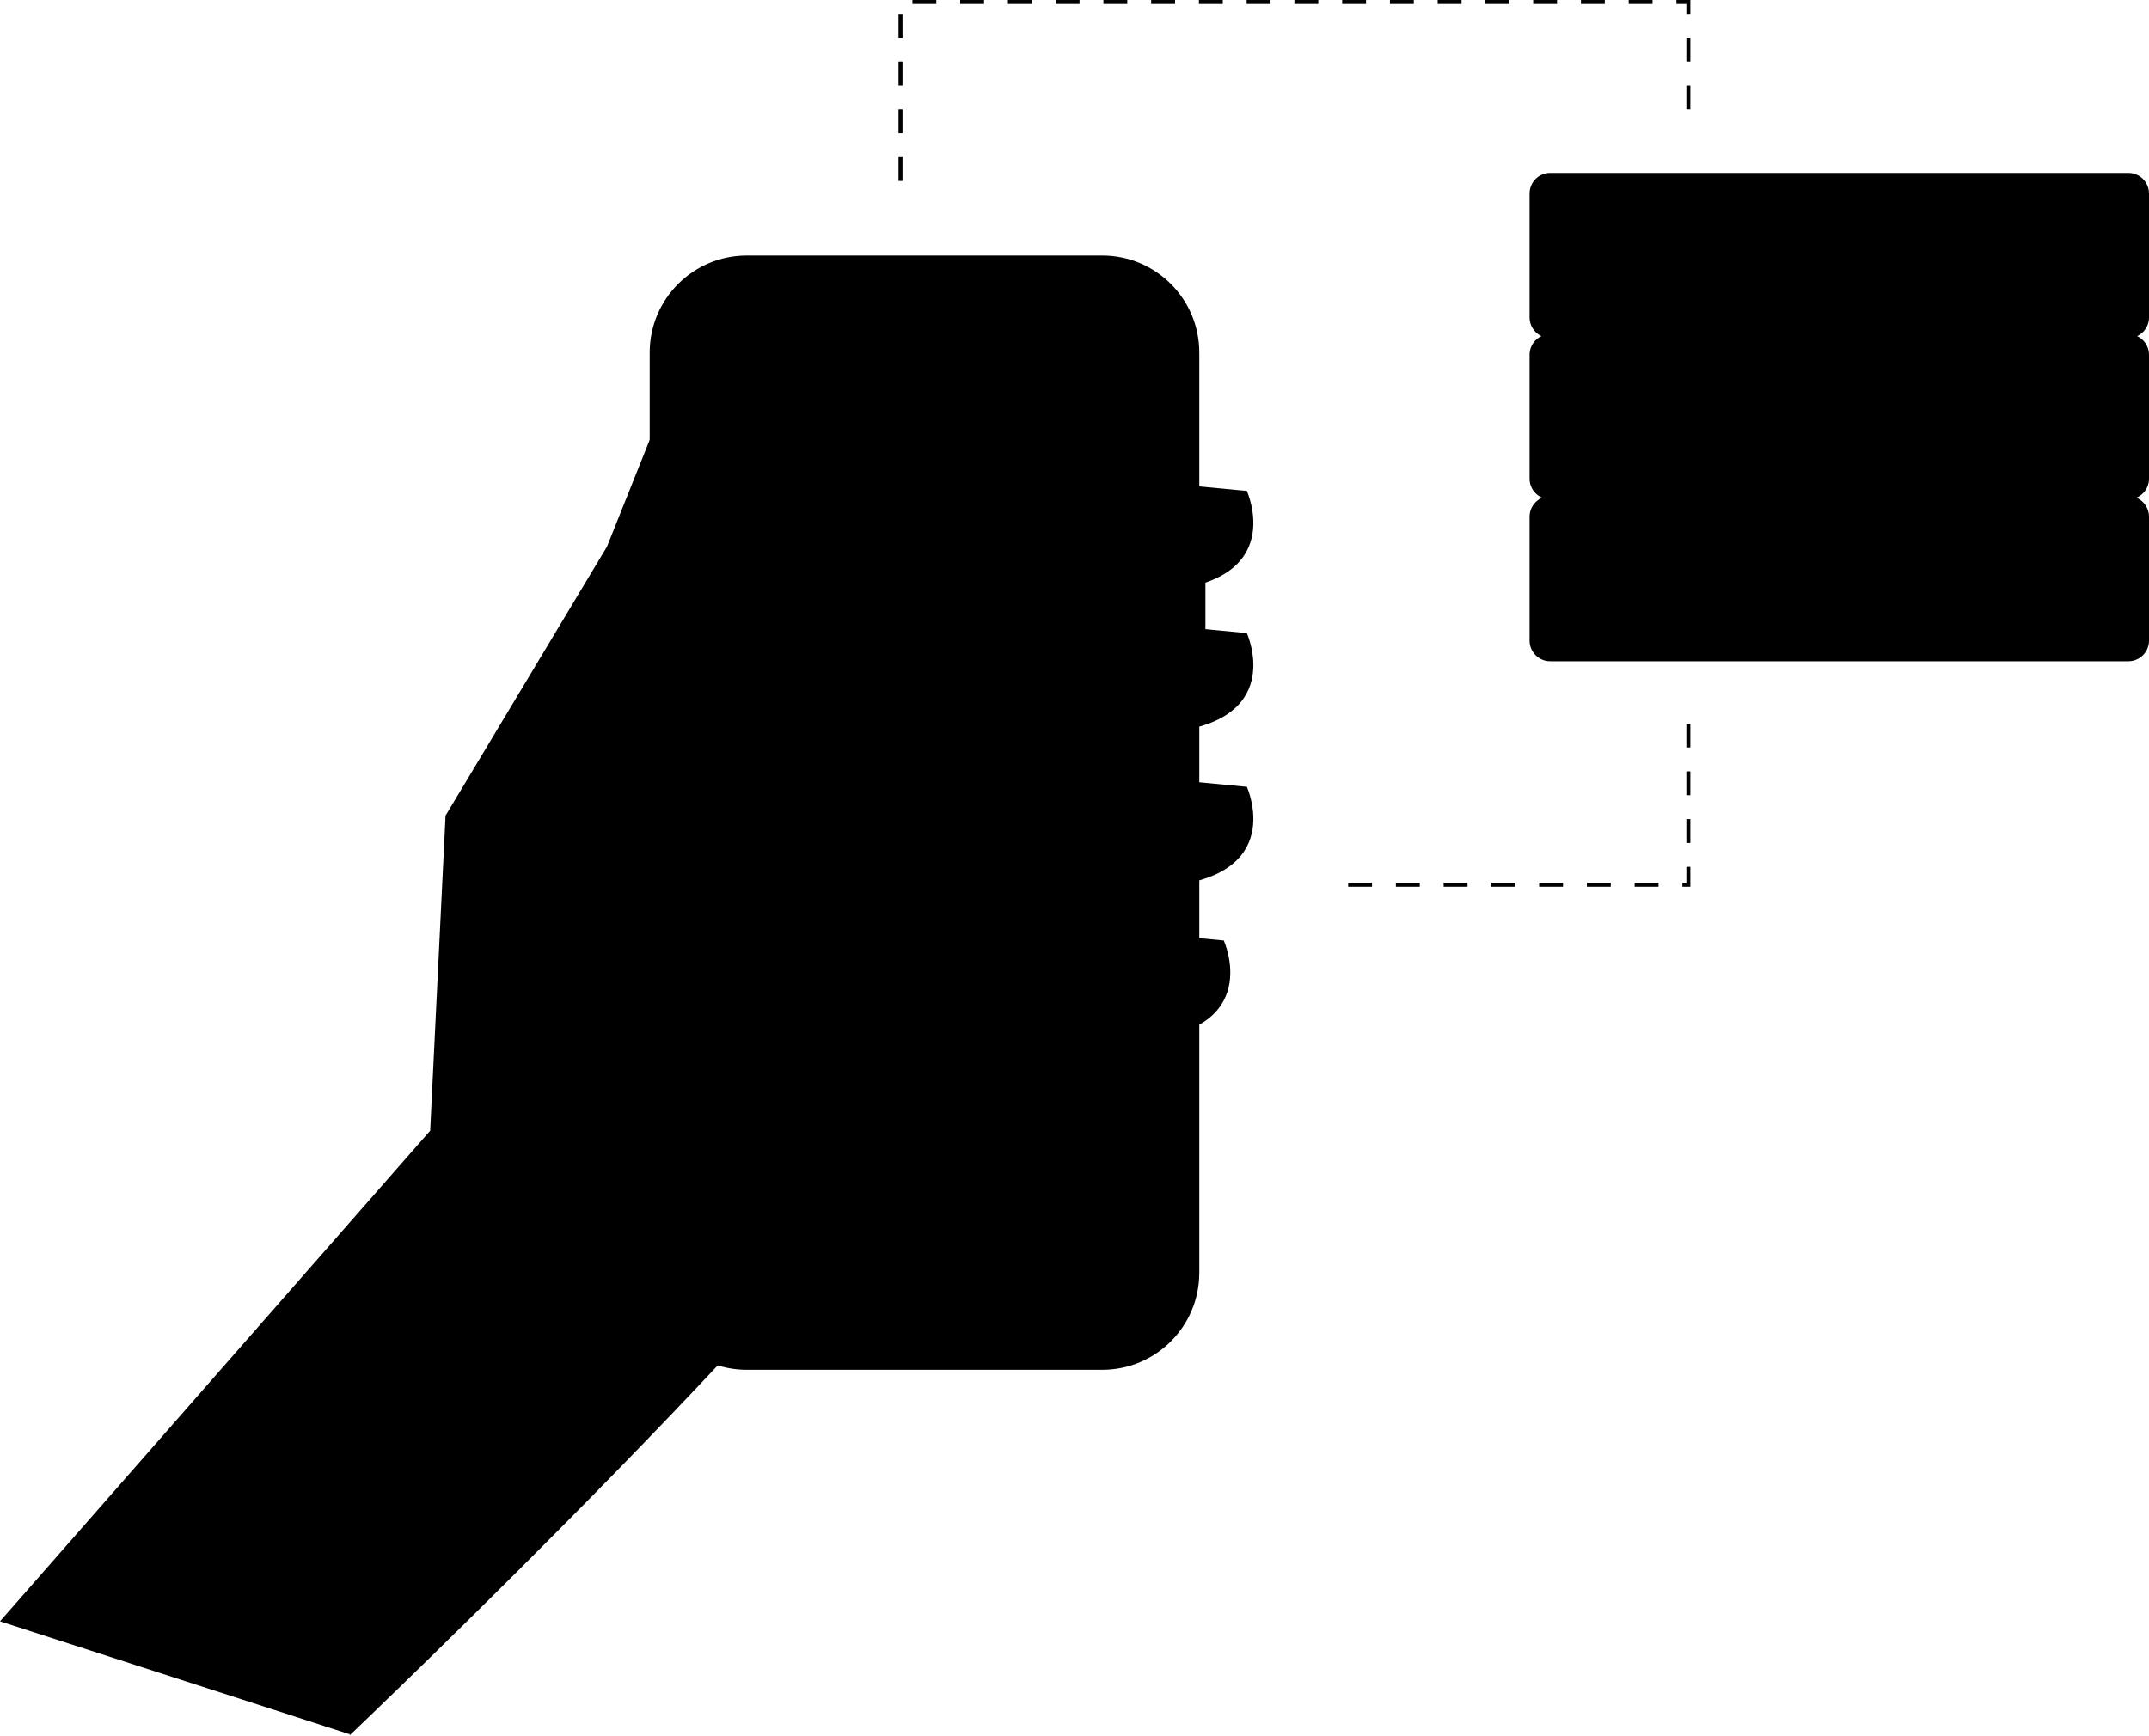
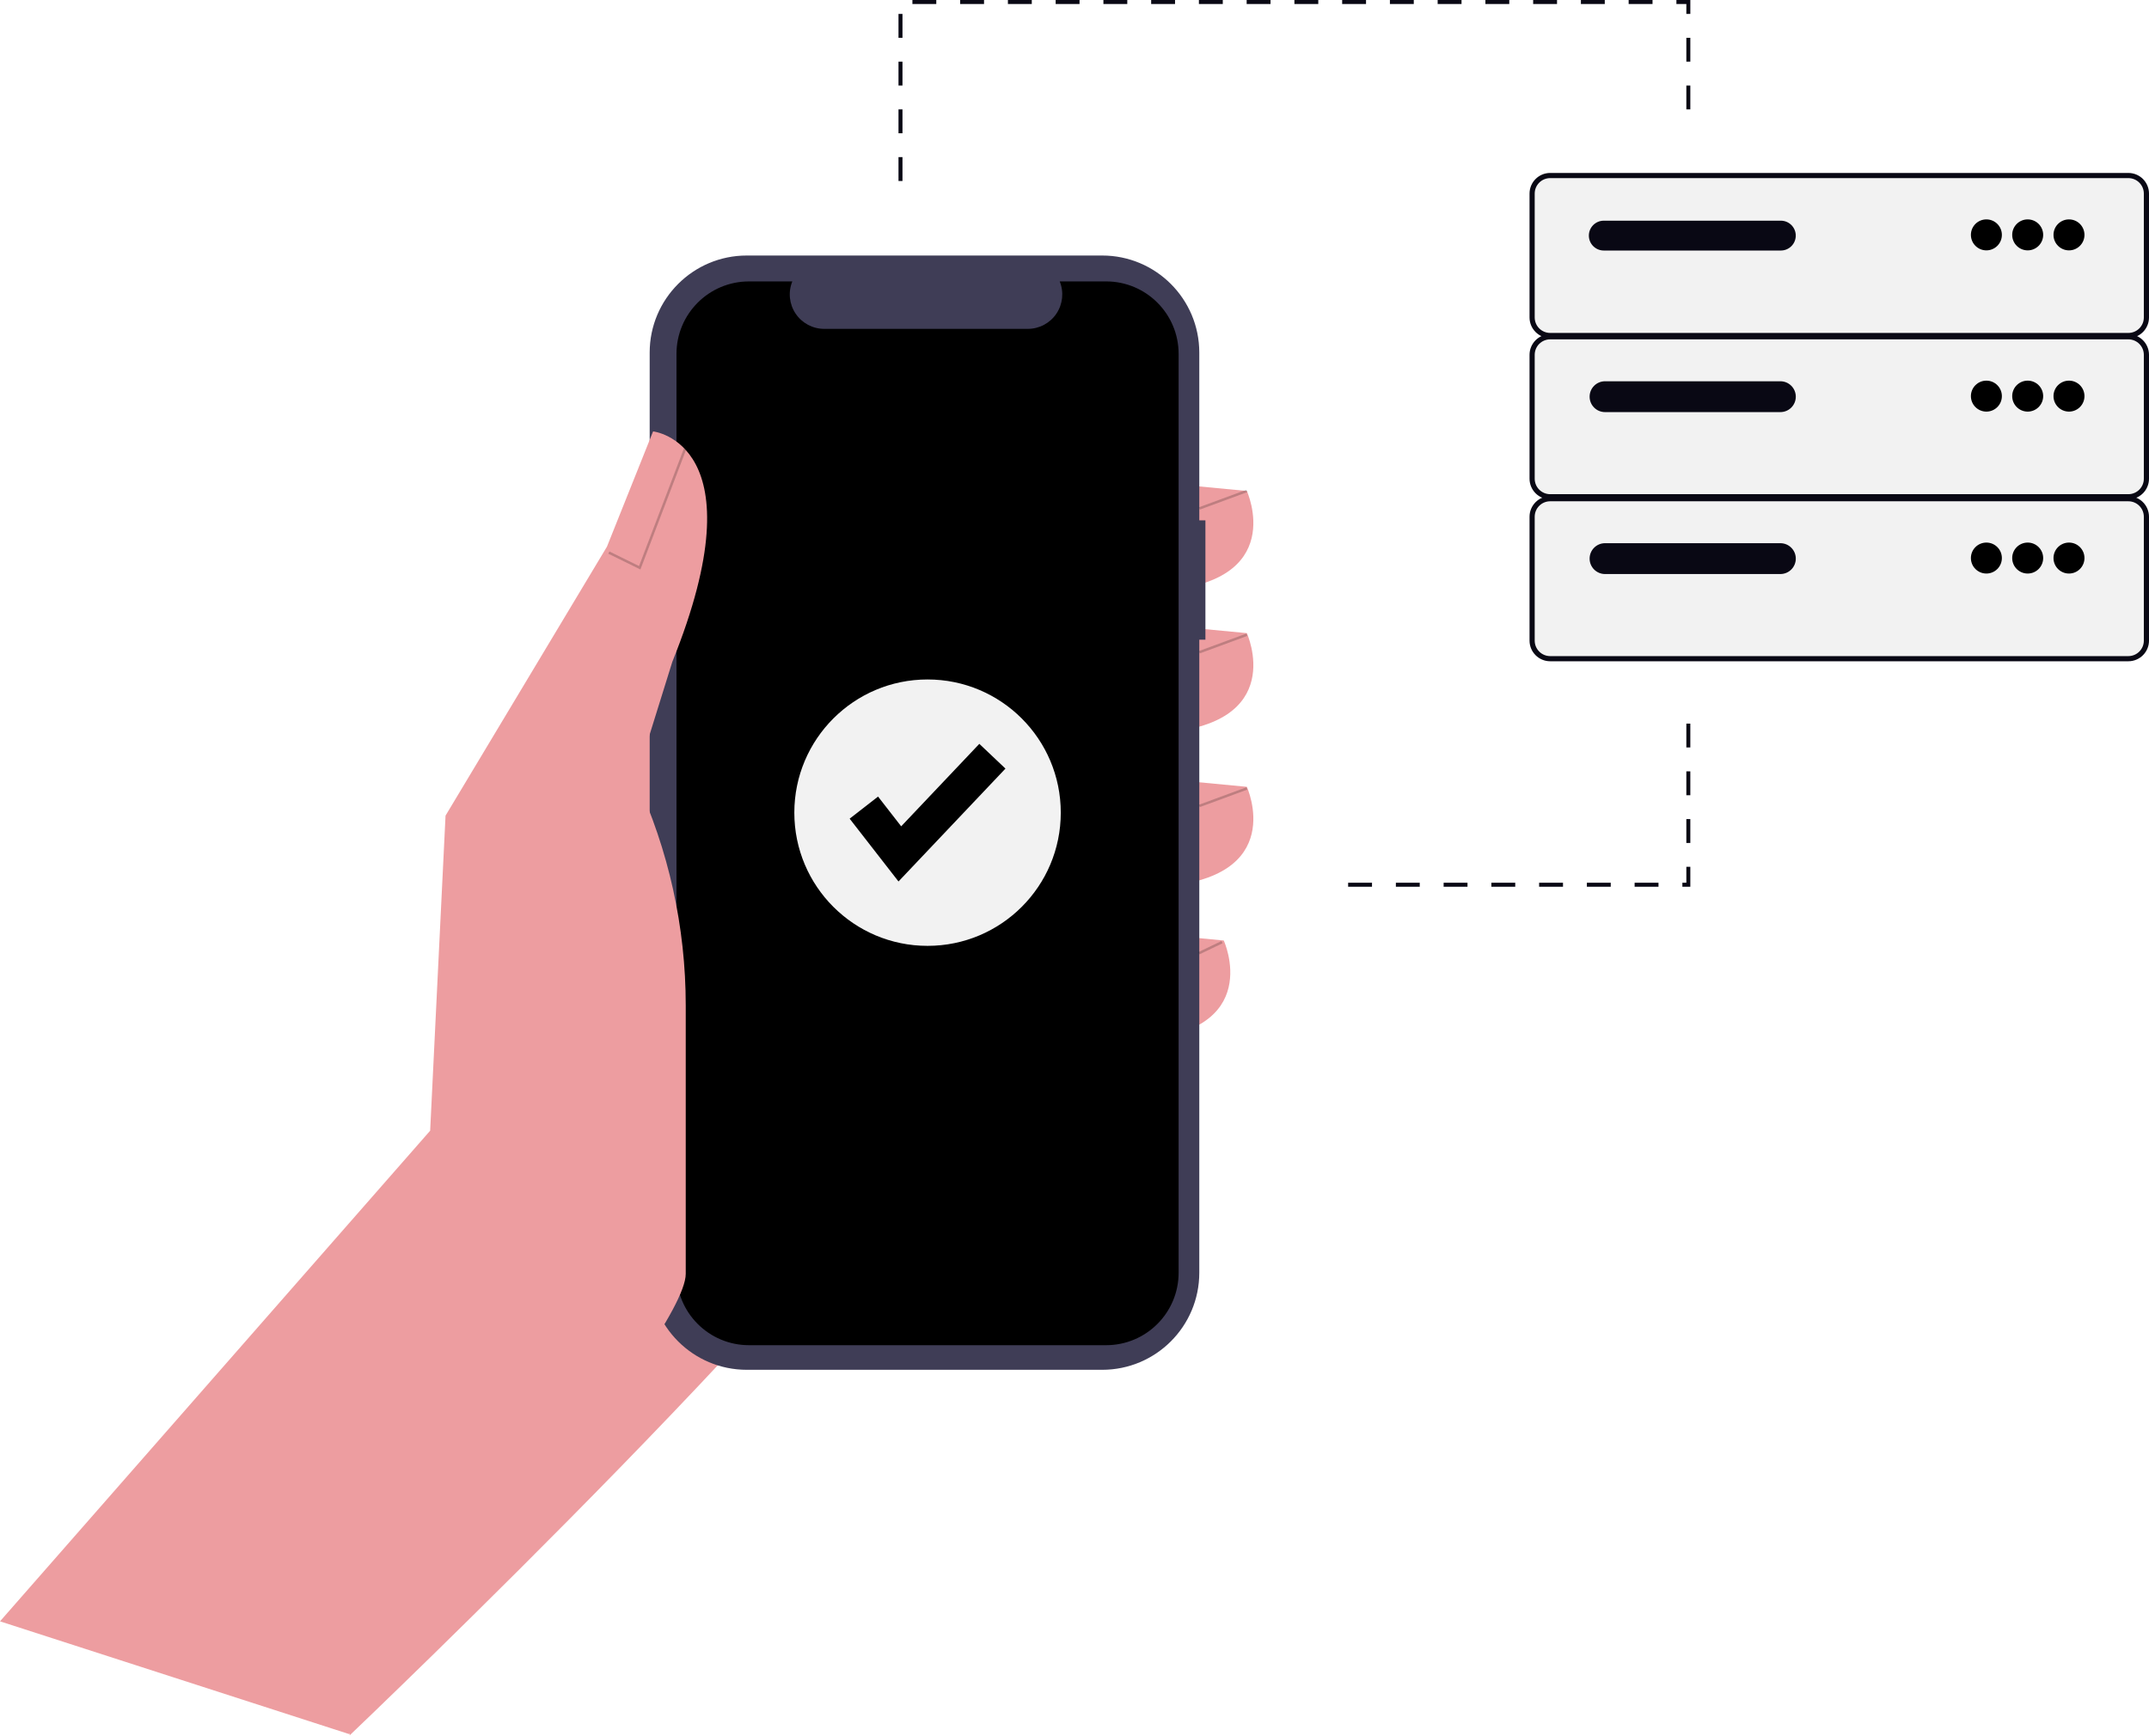
<svg xmlns="http://www.w3.org/2000/svg" width="799.933" height="646.113" viewBox="0 0 799.933 646.113" role="img" artist="Katerina Limpitsouni" source="https://undraw.co/">
  <g transform="translate(-309.384 -57.178)">
    <g transform="translate(878.732 121.57)">
-       <path d="M7.686,0H222.9a7.686,7.686,0,0,1,7.686,7.686V53.8a7.686,7.686,0,0,1-7.686,7.686H7.686A7.686,7.686,0,0,1,0,53.8V7.686A7.686,7.686,0,0,1,7.686,0Z" transform="translate(0 0)" fill="currentColor" />
-       <path d="M5.765,0H220.977a5.765,5.765,0,0,1,5.765,5.765V51.881a5.765,5.765,0,0,1-5.765,5.765H5.765A5.765,5.765,0,0,1,0,51.881V5.765A5.765,5.765,0,0,1,5.765,0Z" transform="translate(1.922 1.922)" fill="currentColor" />
-       <rect width="77.019" height="11.109" rx="5.554" transform="translate(22.081 17.774)" fill="currentColor" />
+       <path d="M7.686,0H222.9a7.686,7.686,0,0,1,7.686,7.686V53.8a7.686,7.686,0,0,1-7.686,7.686H7.686A7.686,7.686,0,0,1,0,53.8V7.686A7.686,7.686,0,0,1,7.686,0Z" transform="translate(0 0)" fill="#090814" />
+       <path d="M5.765,0H220.977a5.765,5.765,0,0,1,5.765,5.765V51.881a5.765,5.765,0,0,1-5.765,5.765H5.765A5.765,5.765,0,0,1,0,51.881V5.765A5.765,5.765,0,0,1,5.765,0Z" transform="translate(1.922 1.922)" fill="#f2f2f2" />
+       <rect width="77.019" height="11.109" rx="5.554" transform="translate(22.081 17.774)" fill="#090814" />
      <g transform="translate(164.291 17.294)">
        <path d="M5.765,0A5.765,5.765,0,1,1,0,5.765,5.765,5.765,0,0,1,5.765,0Z" transform="translate(0 0)" fill="currentColor" />
        <path d="M5.765,0A5.765,5.765,0,1,1,0,5.765,5.765,5.765,0,0,1,5.765,0Z" transform="translate(15.372 0)" fill="currentColor" />
        <path d="M5.765,0A5.765,5.765,0,1,1,0,5.765,5.765,5.765,0,0,1,5.765,0Z" transform="translate(30.745 0)" fill="currentColor" />
      </g>
    </g>
-     <path d="M470.791,624.074l-4.615,88.607S661.383,526.887,685.7,472.527s-21.458-188.833-21.458-188.833l-101.569,55.79Z" transform="translate(-26.65 -9.39)" fill="currentColor" />
-     <path d="M350.128,243.4l30.042,2.861s15.736,34.333-32.9,37.193Z" transform="translate(393.327 -6.288)" fill="currentColor" />
-     <path d="M350.128,300.743l30.042,2.863s15.736,34.333-32.9,37.193Z" transform="translate(393.327 -10.703)" fill="currentColor" />
-     <path d="M350.128,362.739,380.17,365.6s15.736,34.333-32.9,37.193Z" transform="translate(393.327 -15.477)" fill="currentColor" />
-     <path d="M359.427,424.735l30.042,2.861s15.736,34.333-32.9,37.193Z" transform="translate(375.444 -20.251)" fill="currentColor" />
-     <path d="M573.463,250.114h-2.28V187.668a36.142,36.142,0,0,0-36.142-36.142h-132.3A36.142,36.142,0,0,0,366.6,187.668V530.25a36.142,36.142,0,0,0,36.142,36.142h132.3a36.142,36.142,0,0,0,36.142-36.142V294.564h2.28Z" transform="translate(184.618 0.788)" fill="currentColor" />
+     <path d="M470.791,624.074l-4.615,88.607S661.383,526.887,685.7,472.527s-21.458-188.833-21.458-188.833l-101.569,55.79Z" transform="translate(-26.65 -9.39)" fill="#ed9da0" />
+     <path d="M350.128,243.4l30.042,2.861s15.736,34.333-32.9,37.193Z" transform="translate(393.327 -6.288)" fill="#ed9da0" />
+     <path d="M350.128,300.743l30.042,2.863s15.736,34.333-32.9,37.193Z" transform="translate(393.327 -10.703)" fill="#ed9da0" />
+     <path d="M350.128,362.739,380.17,365.6s15.736,34.333-32.9,37.193Z" transform="translate(393.327 -15.477)" fill="#ed9da0" />
+     <path d="M359.427,424.735l30.042,2.861s15.736,34.333-32.9,37.193Z" transform="translate(375.444 -20.251)" fill="#ed9da0" />
+     <path d="M573.463,250.114h-2.28V187.668a36.142,36.142,0,0,0-36.142-36.142h-132.3A36.142,36.142,0,0,0,366.6,187.668V530.25a36.142,36.142,0,0,0,36.142,36.142h132.3a36.142,36.142,0,0,0,36.142-36.142V294.564h2.28Z" transform="translate(184.618 0.788)" fill="#3f3d56" />
    <path d="M537.332,161.714H520.062a12.823,12.823,0,0,1-11.871,17.665H432.4a12.823,12.823,0,0,1-11.872-17.666h-16.13a26.99,26.99,0,0,0-26.99,26.989v342.08a26.99,26.99,0,0,0,26.99,26.991H537.332a26.99,26.99,0,0,0,26.99-26.99h0V188.7a26.991,26.991,0,0,0-26.99-26.991Z" transform="translate(183.786 0.244)" fill="currentColor" />
-     <path d="M567.554,665.508l8.846-10.092L727.674,482.833,733.4,365.528l60.082-100.139,17.167-42.917S850.7,226.764,817.8,308.3l-13.59,43.632h0a199.988,199.988,0,0,1,18.6,84.218v99.983c0,23.543-112.19,151.78-125.249,171.368h0Z" transform="translate(-258.17 -4.675)" fill="currentColor" />
+     <path d="M567.554,665.508l8.846-10.092L727.674,482.833,733.4,365.528l60.082-100.139,17.167-42.917S850.7,226.764,817.8,308.3l-13.59,43.632h0a199.988,199.988,0,0,1,18.6,84.218v99.983c0,23.543-112.19,151.78-125.249,171.368h0Z" transform="translate(-258.17 -4.675)" fill="#ed9da0" />
    <path d="M240.7,122.886l-11.945-5.87.407-.827,11.036,5.425,16.66-43.682.862.329Z" transform="translate(307.066 146.314)" opacity="0.2" />
    <rect width="0.923" height="18.857" transform="translate(755.961 246.922) rotate(-110.222)" opacity="0.2" />
    <rect width="0.923" height="18.857" transform="translate(755.961 300.455) rotate(-110.222)" opacity="0.2" />
    <rect width="0.923" height="18.857" transform="translate(755.961 357.681) rotate(-110.222)" opacity="0.2" />
    <rect width="0.923" height="9.556" transform="translate(755.85 412.505) rotate(-115.639)" opacity="0.2" />
-     <ellipse cx="49.591" cy="49.591" rx="49.591" ry="49.591" transform="translate(605.06 310.156)" fill="currentColor" />
+     <ellipse cx="49.591" cy="49.591" rx="49.591" ry="49.591" transform="translate(605.06 310.156)" fill="#f2f2f2" />
    <path d="M289.391,418.258l-18.184-23.382,10.574-8.225,8.61,11.071,29.088-30.706,9.727,9.215Z" transform="translate(354.445 -32.89)" fill="currentColor" />
    <g transform="translate(878.732 181.604)">
-       <path d="M7.686,0H222.9a7.686,7.686,0,0,1,7.686,7.686V53.8a7.686,7.686,0,0,1-7.686,7.686H7.686A7.686,7.686,0,0,1,0,53.8V7.686A7.686,7.686,0,0,1,7.686,0Z" transform="translate(0 0)" fill="currentColor" />
-       <path d="M5.765,0H220.977a5.765,5.765,0,0,1,5.765,5.765V51.881a5.765,5.765,0,0,1-5.765,5.765H5.765A5.765,5.765,0,0,1,0,51.881V5.765A5.765,5.765,0,0,1,5.765,0Z" transform="translate(1.922 1.922)" fill="currentColor" />
-       <rect width="76.752" height="11.483" rx="5.741" transform="translate(22.361 17.526)" fill="currentColor" />
+       <path d="M7.686,0H222.9a7.686,7.686,0,0,1,7.686,7.686V53.8a7.686,7.686,0,0,1-7.686,7.686H7.686A7.686,7.686,0,0,1,0,53.8V7.686A7.686,7.686,0,0,1,7.686,0Z" transform="translate(0 0)" fill="#090814" />
+       <path d="M5.765,0H220.977a5.765,5.765,0,0,1,5.765,5.765V51.881a5.765,5.765,0,0,1-5.765,5.765H5.765A5.765,5.765,0,0,1,0,51.881V5.765A5.765,5.765,0,0,1,5.765,0Z" transform="translate(1.922 1.922)" fill="#f2f2f2" />
+       <rect width="76.752" height="11.483" rx="5.741" transform="translate(22.361 17.526)" fill="#090814" />
      <g transform="translate(164.291 17.294)">
        <path d="M5.765,0A5.765,5.765,0,1,1,0,5.765,5.765,5.765,0,0,1,5.765,0Z" transform="translate(0 0)" fill="currentColor" />
        <path d="M5.765,0A5.765,5.765,0,1,1,0,5.765,5.765,5.765,0,0,1,5.765,0Z" transform="translate(15.372 0)" fill="currentColor" />
        <path d="M5.765,0A5.765,5.765,0,1,1,0,5.765,5.765,5.765,0,0,1,5.765,0Z" transform="translate(30.745 0)" fill="currentColor" />
      </g>
    </g>
    <g transform="translate(878.732 241.893)">
-       <path d="M7.686,0H222.9a7.686,7.686,0,0,1,7.686,7.686V53.8a7.686,7.686,0,0,1-7.686,7.686H7.686A7.686,7.686,0,0,1,0,53.8V7.686A7.686,7.686,0,0,1,7.686,0Z" transform="translate(0 0)" fill="currentColor" />
-       <path d="M5.765,0H220.977a5.765,5.765,0,0,1,5.765,5.765V51.881a5.765,5.765,0,0,1-5.765,5.765H5.765A5.765,5.765,0,0,1,0,51.881V5.765A5.765,5.765,0,0,1,5.765,0Z" transform="translate(1.922 1.922)" fill="currentColor" />
-       <rect width="76.752" height="11.483" rx="5.741" transform="translate(22.361 17.526)" fill="currentColor" />
+       <path d="M7.686,0H222.9a7.686,7.686,0,0,1,7.686,7.686V53.8a7.686,7.686,0,0,1-7.686,7.686H7.686A7.686,7.686,0,0,1,0,53.8V7.686A7.686,7.686,0,0,1,7.686,0Z" transform="translate(0 0)" fill="#090814" />
+       <path d="M5.765,0H220.977a5.765,5.765,0,0,1,5.765,5.765V51.881a5.765,5.765,0,0,1-5.765,5.765H5.765A5.765,5.765,0,0,1,0,51.881V5.765A5.765,5.765,0,0,1,5.765,0Z" transform="translate(1.922 1.922)" fill="#f2f2f2" />
+       <rect width="76.752" height="11.483" rx="5.741" transform="translate(22.361 17.526)" fill="#090814" />
      <g transform="translate(164.291 17.294)">
        <path d="M5.765,0A5.765,5.765,0,1,1,0,5.765,5.765,5.765,0,0,1,5.765,0Z" transform="translate(0 0)" fill="currentColor" />
        <path d="M5.765,0A5.765,5.765,0,1,1,0,5.765,5.765,5.765,0,0,1,5.765,0Z" transform="translate(15.372 0)" fill="currentColor" />
        <path d="M5.765,0A5.765,5.765,0,1,1,0,5.765,5.765,5.765,0,0,1,5.765,0Z" transform="translate(30.745 0)" fill="currentColor" />
      </g>
    </g>
-     <path d="M207.841,67.392H206.36V58.5h1.481Zm0-17.774H206.36V40.731h1.481Zm293.265-8.887h-1.481V31.844h1.481ZM207.841,31.844H206.36V22.958h1.481Zm293.265-8.887h-1.481V14.071h1.481ZM207.841,14.071H206.36V5.184h1.481ZM501.106,5.184h-1.481v-3.7h-3.7V0h5.184Zm-14.071-3.7h-8.887V0h8.887Zm-17.774,0h-8.887V0h8.887Zm-17.774,0H442.6V0h8.887Zm-17.774,0h-8.887V0h8.887Zm-17.774,0h-8.887V0h8.887Zm-17.774,0H389.28V0h8.887Zm-17.774,0h-8.887V0h8.887Zm-17.774,0h-8.887V0h8.887Zm-17.774,0h-8.887V0h8.887Zm-17.774,0h-8.887V0h8.887Zm-17.774,0h-8.887V0H309.3Zm-17.774,0h-8.887V0h8.887Zm-17.774,0h-8.887V0h8.887Zm-17.774,0h-8.887V0h8.887Zm-17.774,0h-8.887V0H238.2Zm-17.774,0h-8.887V0h8.887Z" transform="translate(437.477 57.178)" fill="currentColor" />
-     <path d="M568.738,565.727h-2.962v-1.481h1.481v-5.924h1.481Zm-11.849,0H548v-1.481h8.887Zm-17.774,0h-8.887v-1.481h8.887Zm-17.774,0h-8.887v-1.481h8.887Zm-17.774,0h-8.887v-1.481h8.887Zm-17.774,0h-8.887v-1.481h8.887Zm-17.774,0h-8.887v-1.481h8.887Zm-17.774,0H441.36v-1.481h8.887Zm118.491-16.292h-1.481v-8.887h1.481Zm0-17.774h-1.481v-8.887h1.481Zm0-17.774h-1.481V505h1.481Z" transform="translate(369.845 -178.41)" fill="currentColor" />
+     <path d="M207.841,67.392H206.36V58.5h1.481Zm0-17.774H206.36V40.731h1.481Zm293.265-8.887h-1.481V31.844h1.481ZM207.841,31.844H206.36V22.958h1.481Zm293.265-8.887h-1.481V14.071h1.481ZM207.841,14.071H206.36V5.184h1.481ZM501.106,5.184h-1.481v-3.7h-3.7V0h5.184Zm-14.071-3.7h-8.887V0h8.887Zm-17.774,0h-8.887V0h8.887Zm-17.774,0H442.6V0h8.887Zm-17.774,0h-8.887V0h8.887Zm-17.774,0h-8.887V0h8.887Zm-17.774,0H389.28V0h8.887Zm-17.774,0h-8.887V0h8.887Zm-17.774,0h-8.887V0h8.887Zm-17.774,0h-8.887V0h8.887Zm-17.774,0h-8.887V0h8.887Zm-17.774,0h-8.887V0H309.3Zm-17.774,0h-8.887V0h8.887Zm-17.774,0h-8.887V0h8.887Zm-17.774,0h-8.887V0h8.887Zm-17.774,0h-8.887V0H238.2Zm-17.774,0h-8.887V0h8.887Z" transform="translate(437.477 57.178)" fill="#090814" />
+     <path d="M568.738,565.727h-2.962v-1.481h1.481v-5.924h1.481Zm-11.849,0H548v-1.481h8.887Zm-17.774,0h-8.887v-1.481h8.887Zm-17.774,0h-8.887v-1.481h8.887Zm-17.774,0h-8.887v-1.481h8.887Zm-17.774,0h-8.887v-1.481h8.887Zm-17.774,0h-8.887v-1.481h8.887Zm-17.774,0H441.36v-1.481h8.887Zm118.491-16.292h-1.481v-8.887h1.481Zm0-17.774h-1.481v-8.887h1.481Zm0-17.774h-1.481V505h1.481Z" transform="translate(369.845 -178.41)" fill="#090814" />
  </g>
</svg>
